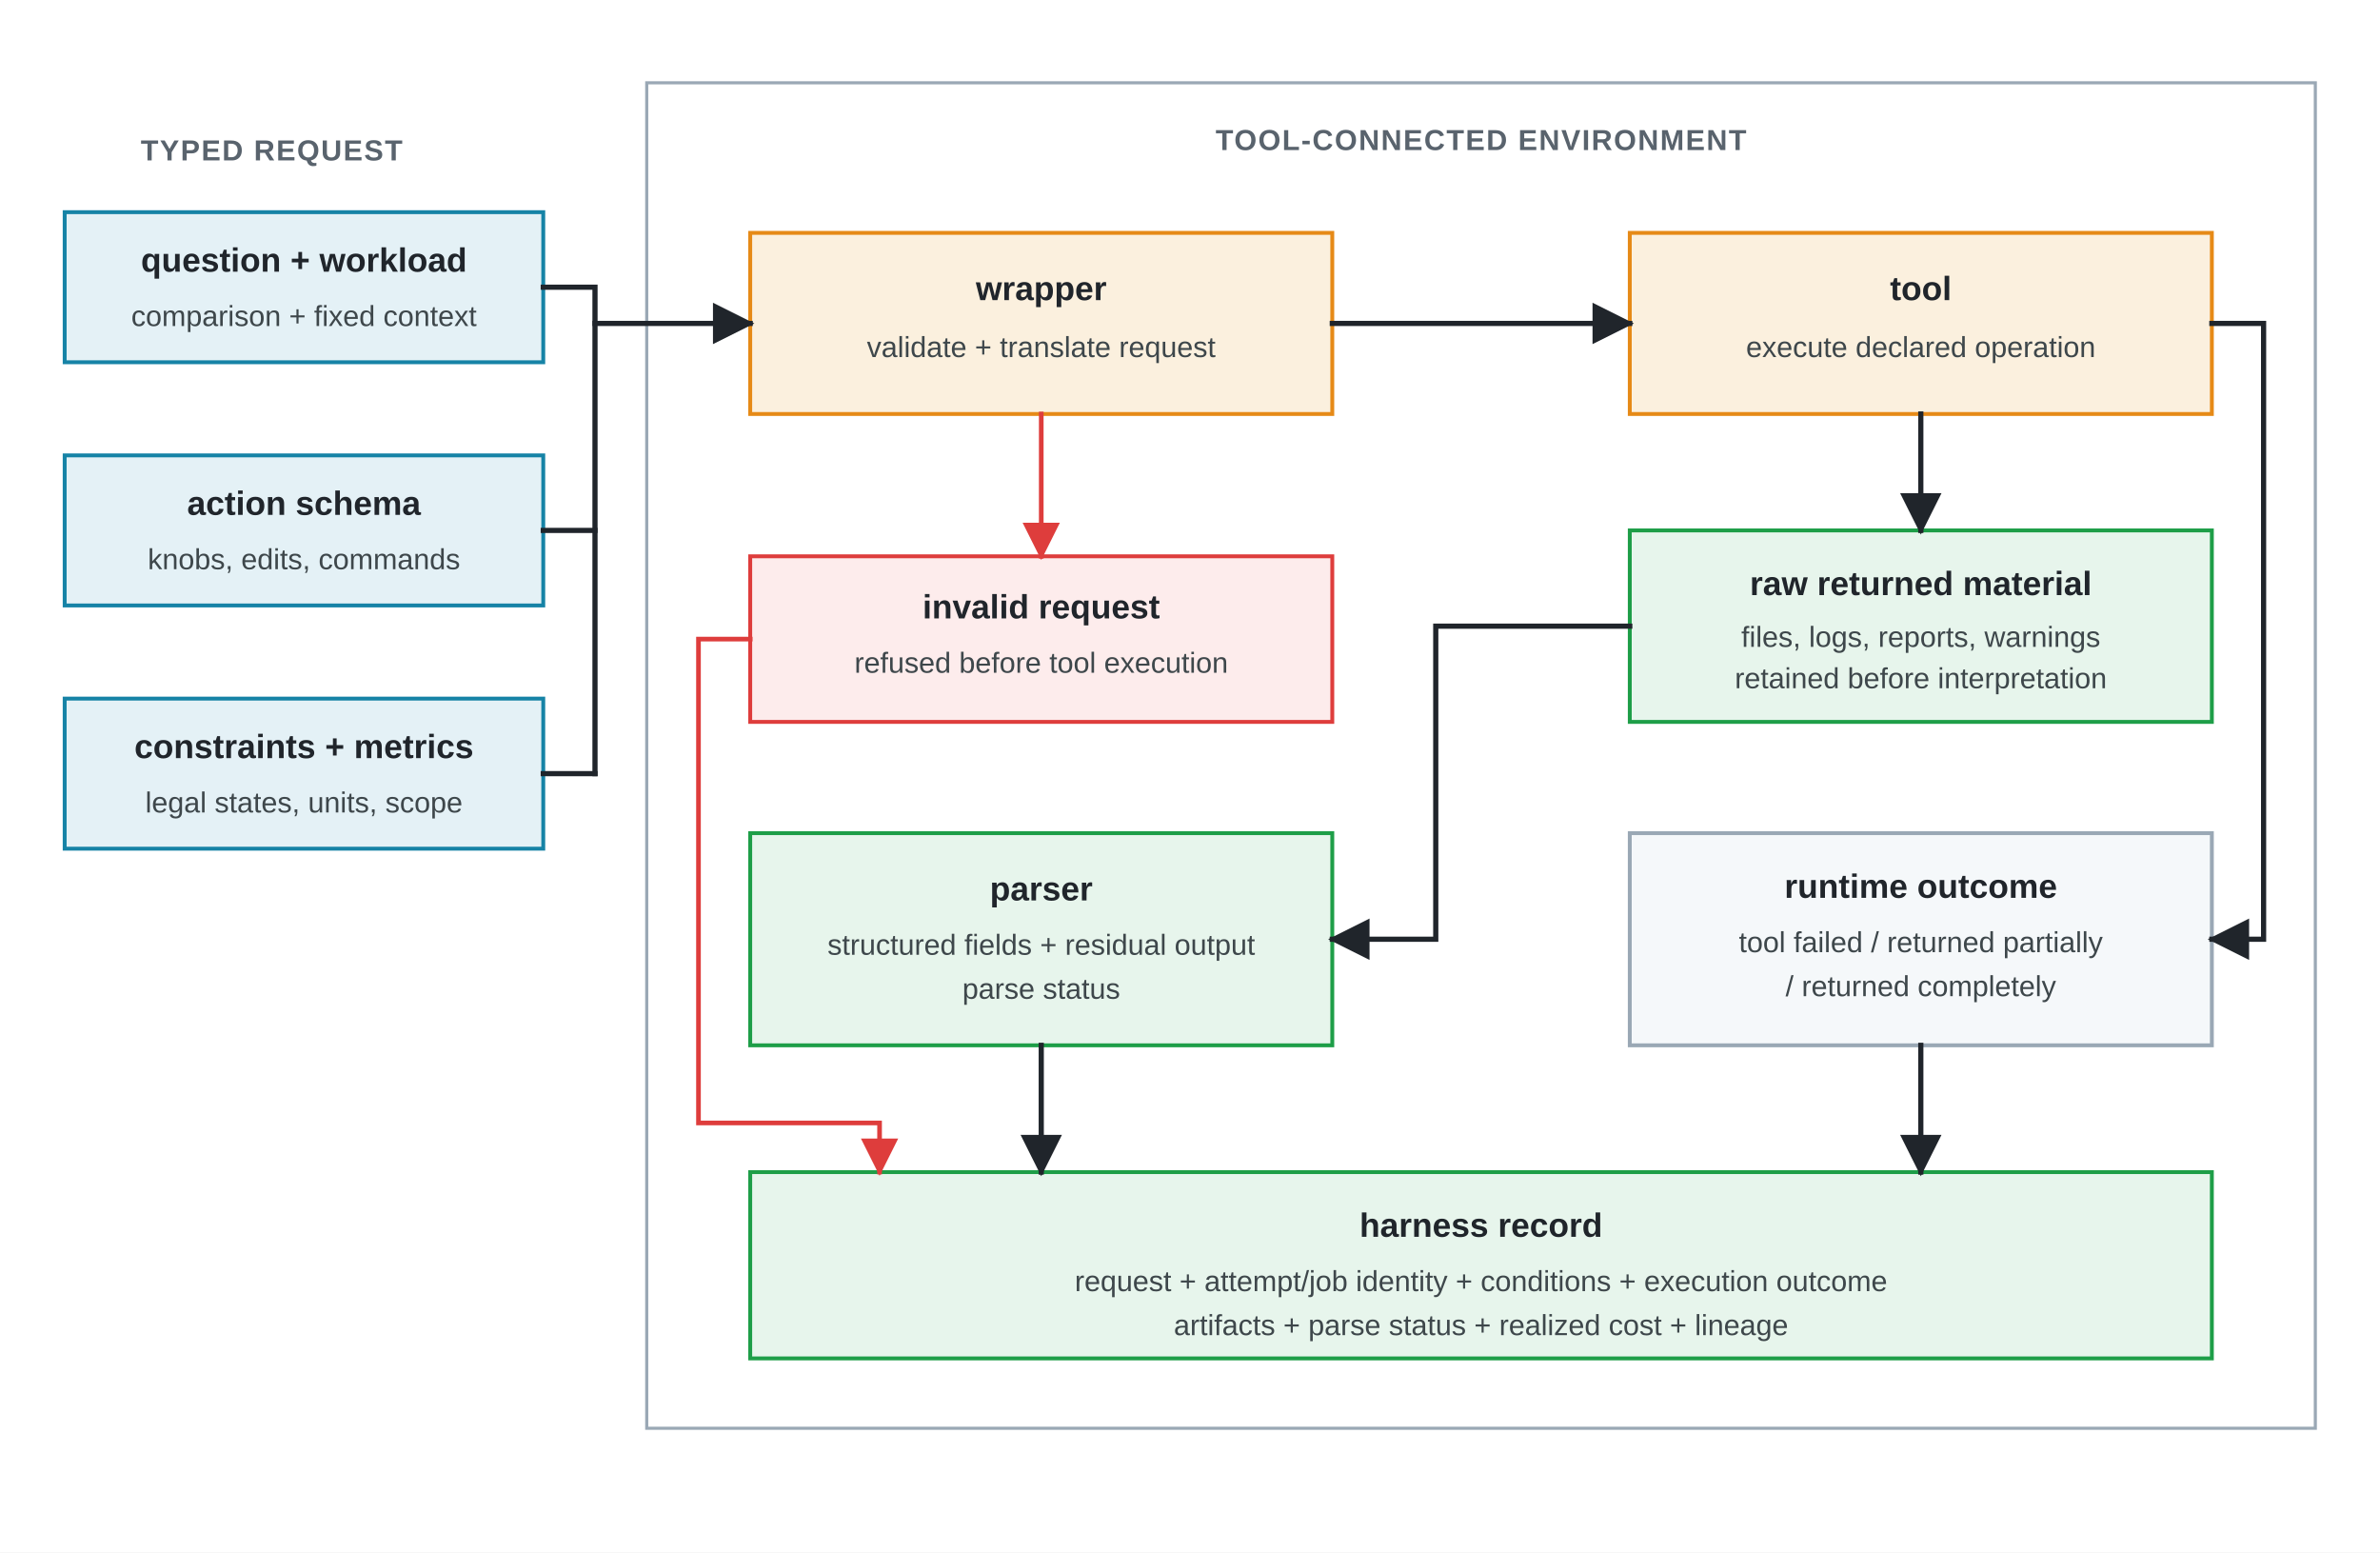
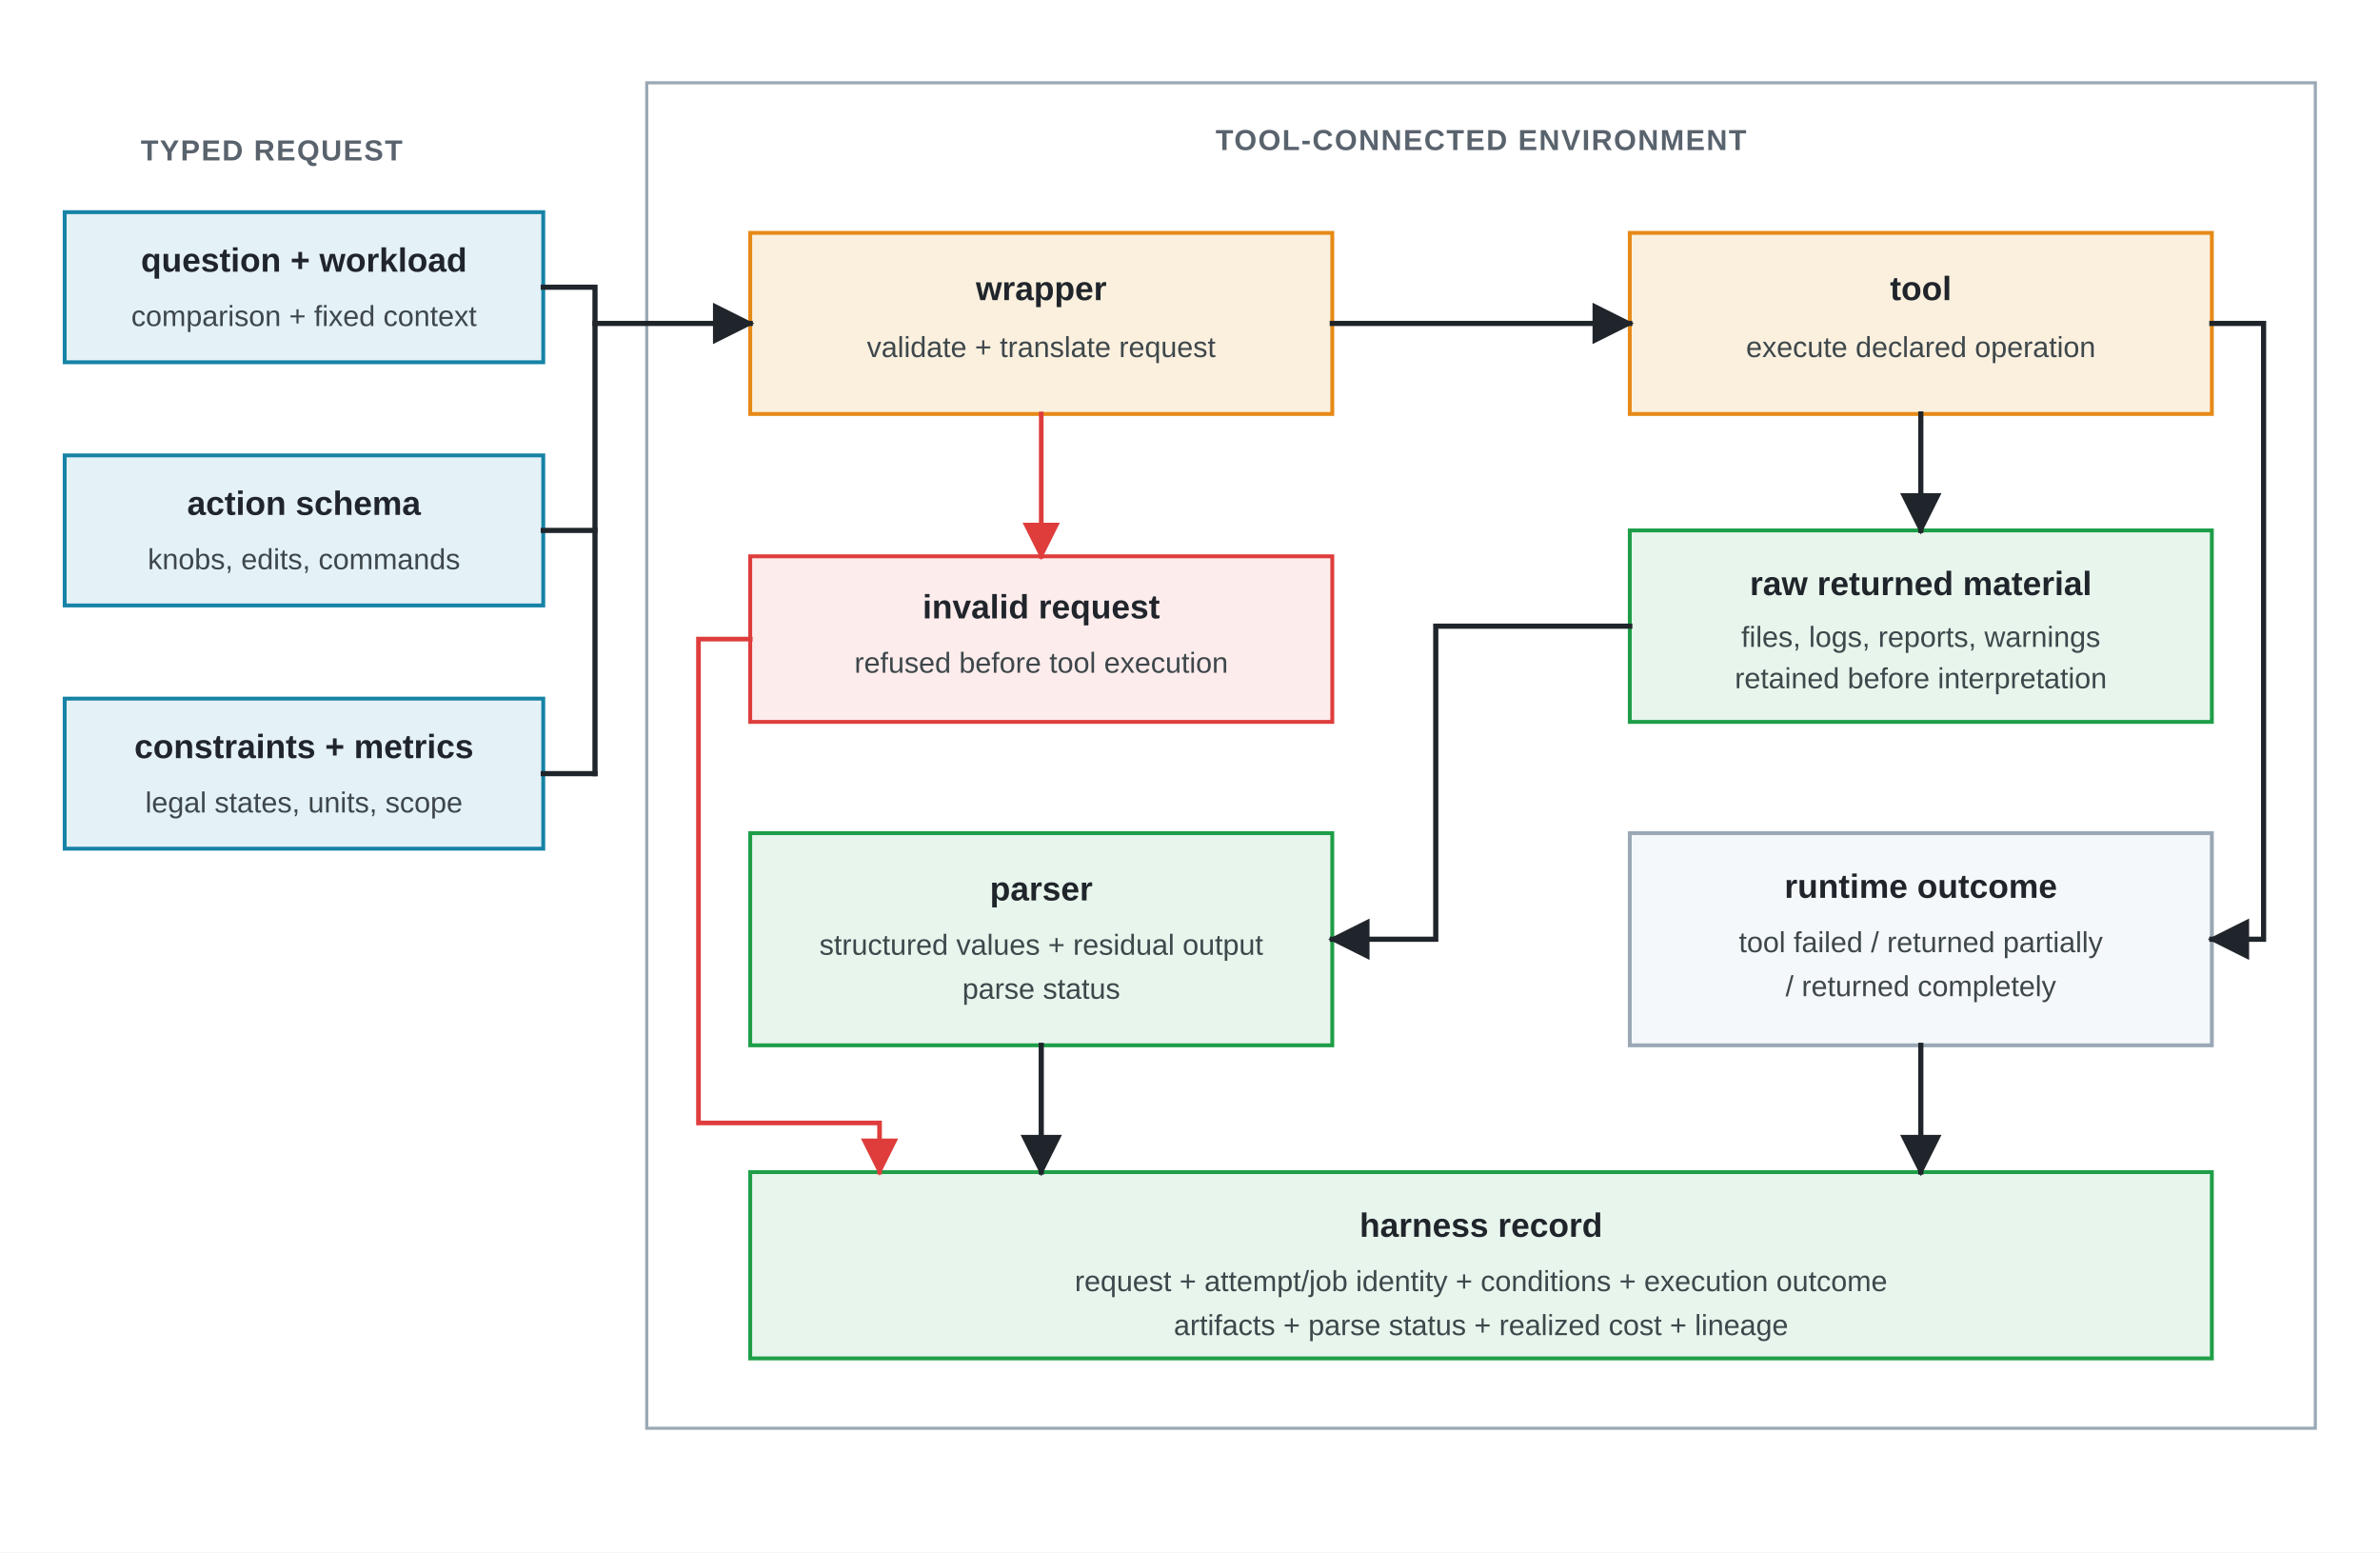
<svg xmlns="http://www.w3.org/2000/svg" viewBox="0 0 920 600" role="img" aria-labelledby="tool-interface-title tool-interface-desc">
  <defs>
    <marker id="arrow-dark" viewBox="0 0 10 10" refX="9" refY="5" markerWidth="8" markerHeight="8" orient="auto">
      <path d="M 0 0 L 10 5 L 0 10 z" fill="#20252B" />
    </marker>
    <marker id="arrow-red" viewBox="0 0 10 10" refX="9" refY="5" markerWidth="8" markerHeight="8" orient="auto">
      <path d="M 0 0 L 10 5 L 0 10 z" fill="#DE3D3C" />
    </marker>
    <style>
      .font { font-family: Arial, Helvetica, sans-serif; }
      .outer { fill: #FFFFFF; stroke: #9AA8B5; stroke-width: 1.2; }
      .input { fill: #E4F1F6; stroke: #1683A6; stroke-width: 1.5; }
      .work { fill: #FBF0DE; stroke: #E68A17; stroke-width: 1.5; }
      .return { fill: #E7F5EC; stroke: #1E9E48; stroke-width: 1.5; }
      .failure { fill: #FDECEC; stroke: #DE3D3C; stroke-width: 1.5; }
      .status { fill: #F5F8FA; stroke: #9AA8B5; stroke-width: 1.5; }
      .label { font-size: 13px; font-weight: 700; fill: #20252B; }
      .small { font-size: 11.2px; fill: #3E474B; }
      .group { font-size: 11.2px; font-weight: 700; fill: #59636D; letter-spacing: 0.55px; }
      .arrow { fill: none; stroke: #20252B; stroke-width: 2; stroke-linecap: square; stroke-linejoin: miter; marker-end: url(#arrow-dark); }
      .red-arrow { fill: none; stroke: #DE3D3C; stroke-width: 1.8; stroke-linecap: square; stroke-linejoin: miter; marker-end: url(#arrow-red); }
      .bus { fill: none; stroke: #20252B; stroke-width: 2; stroke-linecap: square; stroke-linejoin: miter; }
    </style>
  </defs>
  <rect width="920" height="600" fill="#FFFFFF" />
  <g class="font">
    <text class="group" x="105" y="62" text-anchor="middle">TYPED REQUEST</text>
    <rect class="input" x="25" y="82" width="185" height="58" />
    <text class="label" x="117.5" y="105" text-anchor="middle">question + workload</text>
    <text class="small" x="117.5" y="126" text-anchor="middle">comparison + fixed context</text>
    <rect class="input" x="25" y="176" width="185" height="58" />
    <text class="label" x="117.5" y="199" text-anchor="middle">action schema</text>
    <text class="small" x="117.5" y="220" text-anchor="middle">knobs, edits, commands</text>
    <rect class="input" x="25" y="270" width="185" height="58" />
    <text class="label" x="117.5" y="293" text-anchor="middle">constraints + metrics</text>
    <text class="small" x="117.5" y="314" text-anchor="middle">legal states, units, scope</text>
    <rect class="outer" x="250" y="32" width="645" height="520" />
    <text class="group" x="572.5" y="58" text-anchor="middle">TOOL-CONNECTED ENVIRONMENT</text>
    <rect class="work" x="290" y="90" width="225" height="70" />
    <text class="label" x="402.5" y="116" text-anchor="middle">wrapper</text>
    <text class="small" x="402.5" y="138" text-anchor="middle">validate + translate request</text>
    <rect class="work" x="630" y="90" width="225" height="70" />
    <text class="label" x="742.5" y="116" text-anchor="middle">tool</text>
    <text class="small" x="742.5" y="138" text-anchor="middle">execute declared operation</text>
    <rect class="failure" x="290" y="215" width="225" height="64" />
    <text class="label" x="402.5" y="239" text-anchor="middle">invalid request</text>
    <text class="small" x="402.5" y="260" text-anchor="middle">refused before tool execution</text>
    <rect class="return" x="630" y="205" width="225" height="74" />
    <text class="label" x="742.5" y="230" text-anchor="middle">raw returned material</text>
    <text class="small" x="742.5" y="250" text-anchor="middle">files, logs, reports, warnings</text>
    <text class="small" x="742.5" y="266" text-anchor="middle">retained before interpretation</text>
    <rect class="return" x="290" y="322" width="225" height="82" />
    <text class="label" x="402.5" y="348" text-anchor="middle">parser</text>
-     <text class="small" x="402.5" y="369" text-anchor="middle">structured fields + residual output</text>
+     <text class="small" x="402.5" y="369" text-anchor="middle">structured values + residual output</text>
    <text class="small" x="402.5" y="386" text-anchor="middle">parse status</text>
    <rect class="status" x="630" y="322" width="225" height="82" />
    <text class="label" x="742.5" y="347" text-anchor="middle">runtime outcome</text>
    <text class="small" x="742.5" y="368" text-anchor="middle">tool failed / returned partially</text>
    <text class="small" x="742.5" y="385" text-anchor="middle">/ returned completely</text>
    <rect class="return" x="290" y="453" width="565" height="72" />
    <text class="label" x="572.5" y="478" text-anchor="middle">harness record</text>
    <text class="small" x="572.5" y="499" text-anchor="middle">request + attempt/job identity + conditions + execution outcome</text>
    <text class="small" x="572.5" y="516" text-anchor="middle">artifacts + parse status + realized cost + lineage</text>
    <path class="bus" d="M 210 111 H 230 V 299" />
    <path class="bus" d="M 210 205 H 230" />
    <path class="bus" d="M 210 299 H 230" />
    <path class="arrow" d="M 230 125 H 290" />
    <path class="arrow" d="M 515 125 H 630" />
    <path class="red-arrow" d="M 402.5 160 V 215" />
    <path class="red-arrow" d="M 290 247 H 270 V 434 H 340 V 453" />
    <path class="arrow" d="M 742.5 160 V 205" />
    <path class="arrow" d="M 630 242 H 555 V 363 H 515" />
    <path class="arrow" d="M 855 125 H 875 V 363 H 855" />
    <path class="arrow" d="M 402.5 404 V 453" />
    <path class="arrow" d="M 742.5 404 V 453" />
  </g>
</svg>
